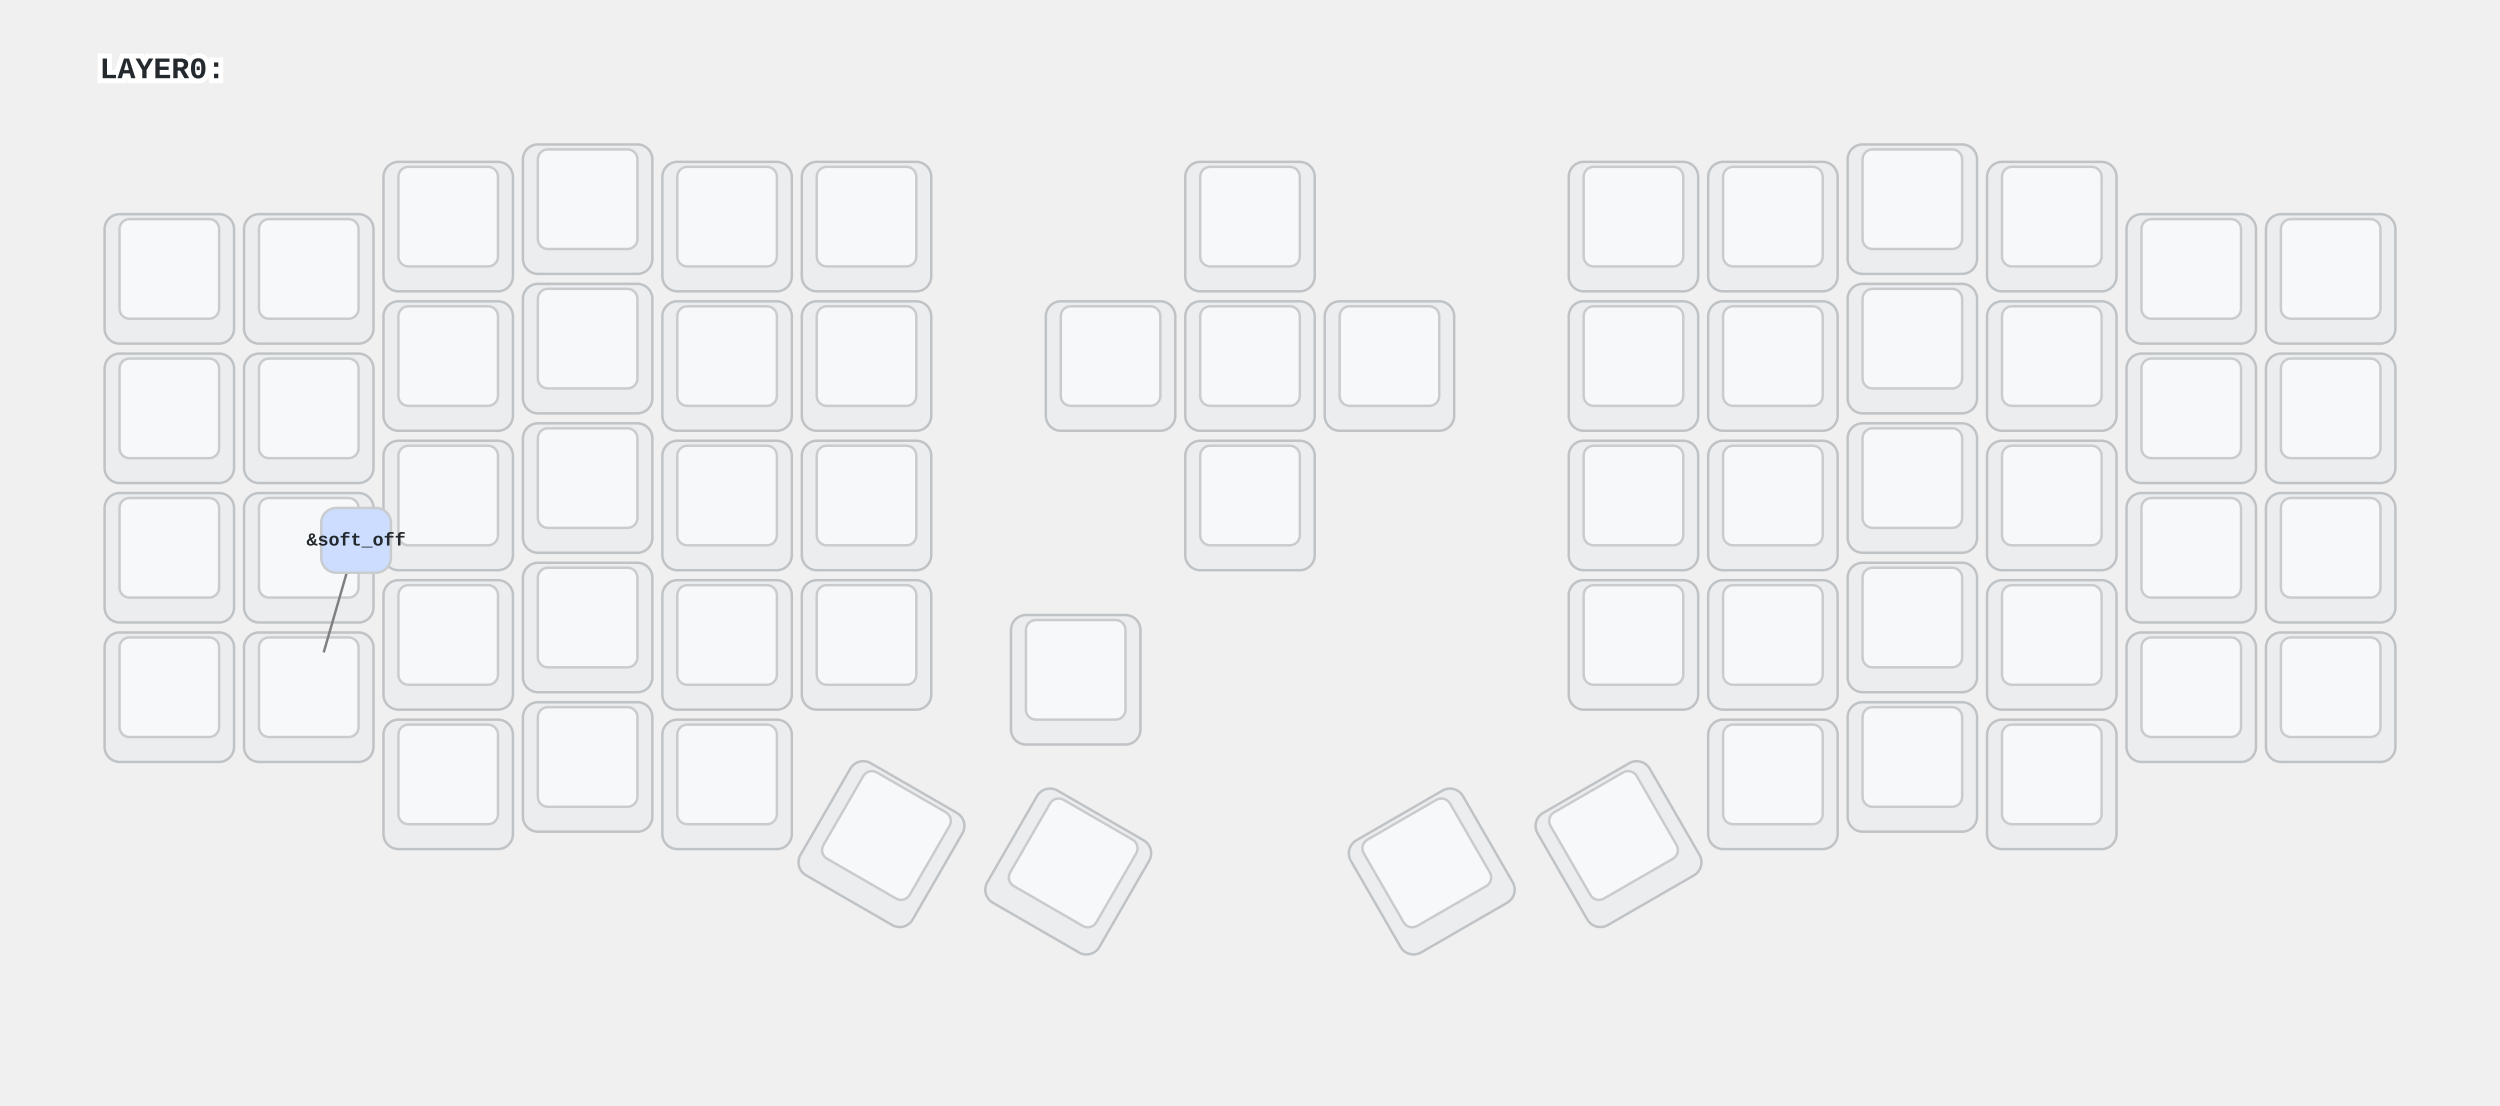
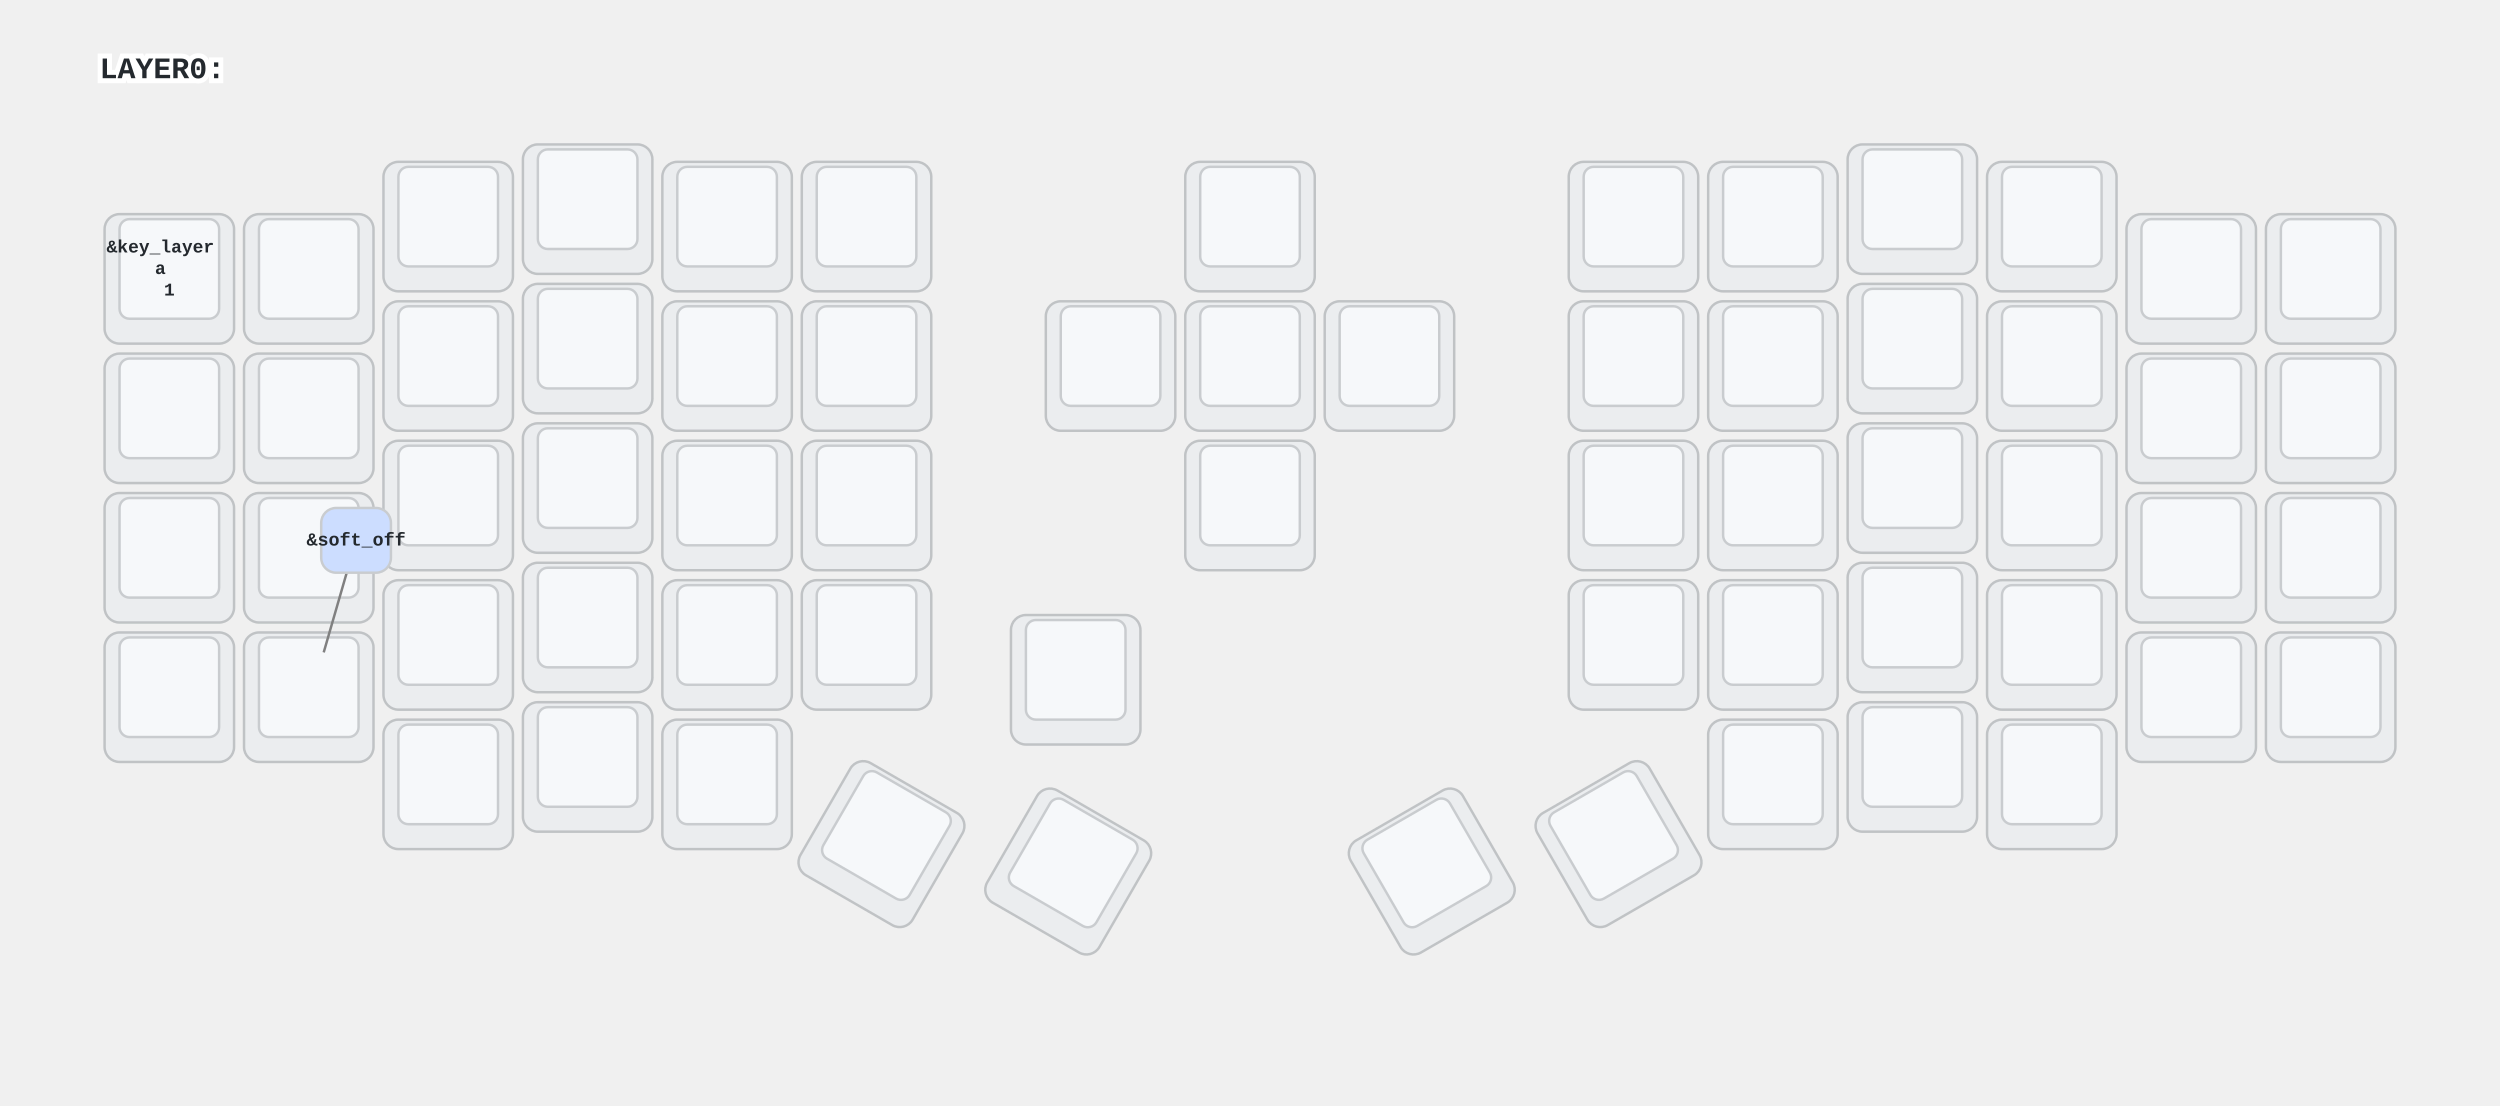
<svg xmlns="http://www.w3.org/2000/svg" xmlns:xlink="http://www.w3.org/1999/xlink" width="1004" height="444" viewBox="0 0 1004 444" class="keymap">
  <defs>/* start glyphs */
<svg id="mdi:minus-circle-outline">
      <svg id="mdi-minus-circle-outline" viewBox="0 0 24 24">
        <path d="M12,20C7.59,20 4,16.41 4,12C4,7.59 7.59,4 12,4C16.41,4 20,7.59 20,12C20,16.41 16.41,20 12,20M12,2A10,10 0 0,0 2,12A10,10 0 0,0 12,22A10,10 0 0,0 22,12A10,10 0 0,0 12,2M7,13H17V11H7" />
      </svg>
    </svg>
  </defs>/* end glyphs */
<style>/* inherit to force styles through use tags */
svg path {
    fill: inherit;
}

/* font and background color specifications */
svg.keymap {
    font-family: SFMono-Regular,Consolas,Liberation Mono,Menlo,monospace;
    font-size: 14px;
    font-kerning: normal;
    text-rendering: optimizeLegibility;
    fill: #24292e;
}

/* default key styling */
rect.key {
    fill: #f6f8fa;
}

rect.key, rect.combo {
    stroke: #c9cccf;
    stroke-width: 1;
}

/* default key side styling, only used is draw_key_sides is set */
rect.side {
    filter: brightness(90%);
}

/* color accent for combo boxes */
rect.combo, rect.combo-separate {
    fill: #cdf;
}

/* color accent for held keys */
rect.held, rect.combo.held {
    fill: #fdd;
}

/* color accent for ghost (optional) keys */
rect.ghost, rect.combo.ghost {
    stroke-dasharray: 4, 4;
    stroke-width: 2;
}

text {
    text-anchor: middle;
    dominant-baseline: middle;
}

/* styling for layer labels */
text.label {
    font-weight: bold;
    text-anchor: start;
    stroke: white;
    stroke-width: 4;
    paint-order: stroke;
}

/* styling for optional footer */
text.footer {
    text-anchor: end;
    dominant-baseline: auto;
    stroke: white;
    stroke-width: 4;
    paint-order: stroke;
}

/* styling for combo tap, and key non-tap label text */
text.combo, text.hold, text.shifted, text.left, text.right, text.tl, text.tr, text.bl, text.br {
    font-size: 11px;
}

text.hold, text.bl, text.br {
    text-anchor: middle;
    dominant-baseline: auto;
}

text.shifted, text.tl, text.tr {
    text-anchor: middle;
    dominant-baseline: hanging;
}

text.left, text.tl, text.bl {
    text-anchor: start;
}

text.right, text.tr, text.br {
    text-anchor: end;
}

text.layer-activator {
    text-decoration: underline;
}

/* styling for hold/shifted label text in combo box */
text.combo.hold, text.combo.shifted, text.combo.left, text.combo.right {
    font-size: 8px;
}

/* lighter symbol for transparent keys */
text.trans {
    fill: #7b7e81;
}

/* styling for combo dendrons */
path.combo {
    stroke-width: 1;
    stroke: gray;
    fill: none;
}

/* Start Tabler Icons Cleanup */
/* cannot use height/width with glyphs */
.icon-tabler &gt; path {
    fill: inherit;
    stroke: inherit;
    stroke-width: 2;
}
/* hide tabler's default box */
.icon-tabler &gt; path[stroke="none"][fill="none"] {
    visibility: hidden;
}
/* End Tabler Icons Cleanup */

/* For default sytles, see https://github.com/caksoylar/keymap-drawer/blob/main/keymap_drawer/config.py#L85 */

svg.keymap {
  font-family: Ubuntu Mono, Inconsolata, Consolas, Liberation Mono, Menlo, monospace;
  font-size: 12px;
  font-weight: bold;
  text-rendering: optimizeLegibility;
}

/* Color accent for held keys */
rect.held, rect.combo.held {
    fill: #ffc;
}

/* Technique borrowed and extended from https://github.com/englmaxi/zmk-config/blob/master/keymap-drawer/config.yaml */
.sym_sub_text.tap {
  translate: -5px 2px;
  font-size: 20px;
}
.sym_sub_text.shifted {
  translate: 10px 13px;
  font-size: 10px;
  opacity: 1.0;
}
.combo.sym_sub_text.tap {
  translate: -1px 1px;
}
.combo.sym_sub_text.shifted {
  translate: 7px 5px;
  font-size: 10px;
  opacity: 1.0;
}

/* Toggle */
.toggle.shifted {
  translate: -10px 12px;
}

.toggle.hold {
  translate: 13px -23px;
}

/* Variant for tap-dances */
.tap_dance.tap {
  translate: -7px 0px;
  font-size: 12px;
}
.tap_dance.shifted {
  translate: 7px 17px;
  font-size: 12px;
  opacity: 1.0;
}

/* Variant for symbol next to symbol */
.sym_by_sym.tap {
  translate: -6px 0px;
}
.sym_by_sym.shifted {
  translate: 10px 12px;
  opacity: 1.0;
}

.combo.sym_by_sym.tap {
  translate: -35px 0px;
}
.combo.sym_by_sym.shifted {
  translate: 35px 20px;
  opacity: 1.0;
}

.combo.sym_by_sym.hold {
  visibility: hidden;
}

/* hide hold box for combo sym_by_sym */
.combo.sym_by_sym.hold &gt; path[stroke="none"][fill="none"] {
  visibility: hidden;
}
</style>
  <g transform="translate(40, 0)" class="layer-LAYER0">
    <text x="0" y="28" class="label" id="LAYER0">LAYER0:</text>
    <g transform="translate(0, 56)">
-       <g transform="translate(28, 56)" class="key none keypos-0">
-         <rect rx="6" ry="6" x="-26" y="-26" width="52" height="52" class="key none side" />
-         <rect rx="4" ry="4" x="-20" y="-24" width="40" height="40" class="key none" />
-         <use href="#mdi:minus-circle-outline" xlink:href="#mdi:minus-circle-outline" x="-9" y="-13" height="18" width="18.0" class="key none tap glyph mdi:minus-circle-outline" />
+       <g transform="translate(28, 56)" class="key keypos-0">
+         <rect rx="6" ry="6" x="-26" y="-26" width="52" height="52" class="key side" />
+         <rect rx="4" ry="4" x="-20" y="-24" width="40" height="40" class="key" />
+         <text x="0" y="-4" class="key tap">
+           <tspan x="0" dy="-1.2em" style="font-size: 60%">&amp;key_layer</tspan>
+           <tspan x="0" dy="1.2em" style="font-size: 60%">a</tspan>
+           <tspan x="0" dy="1.2em" style="font-size: 60%">1</tspan>
+         </text>
      </g>
      <g transform="translate(84, 56)" class="key none keypos-1">
        <rect rx="6" ry="6" x="-26" y="-26" width="52" height="52" class="key none side" />
        <rect rx="4" ry="4" x="-20" y="-24" width="40" height="40" class="key none" />
        <use href="#mdi:minus-circle-outline" xlink:href="#mdi:minus-circle-outline" x="-9" y="-13" height="18" width="18.0" class="key none tap glyph mdi:minus-circle-outline" />
      </g>
      <g transform="translate(140, 35)" class="key none keypos-2">
        <rect rx="6" ry="6" x="-26" y="-26" width="52" height="52" class="key none side" />
        <rect rx="4" ry="4" x="-20" y="-24" width="40" height="40" class="key none" />
        <use href="#mdi:minus-circle-outline" xlink:href="#mdi:minus-circle-outline" x="-9" y="-13" height="18" width="18.0" class="key none tap glyph mdi:minus-circle-outline" />
      </g>
      <g transform="translate(196, 28)" class="key none keypos-3">
        <rect rx="6" ry="6" x="-26" y="-26" width="52" height="52" class="key none side" />
        <rect rx="4" ry="4" x="-20" y="-24" width="40" height="40" class="key none" />
        <use href="#mdi:minus-circle-outline" xlink:href="#mdi:minus-circle-outline" x="-9" y="-13" height="18" width="18.0" class="key none tap glyph mdi:minus-circle-outline" />
      </g>
      <g transform="translate(252, 35)" class="key none keypos-4">
        <rect rx="6" ry="6" x="-26" y="-26" width="52" height="52" class="key none side" />
        <rect rx="4" ry="4" x="-20" y="-24" width="40" height="40" class="key none" />
        <use href="#mdi:minus-circle-outline" xlink:href="#mdi:minus-circle-outline" x="-9" y="-13" height="18" width="18.0" class="key none tap glyph mdi:minus-circle-outline" />
      </g>
      <g transform="translate(308, 35)" class="key none keypos-5">
        <rect rx="6" ry="6" x="-26" y="-26" width="52" height="52" class="key none side" />
        <rect rx="4" ry="4" x="-20" y="-24" width="40" height="40" class="key none" />
        <use href="#mdi:minus-circle-outline" xlink:href="#mdi:minus-circle-outline" x="-9" y="-13" height="18" width="18.0" class="key none tap glyph mdi:minus-circle-outline" />
      </g>
      <g transform="translate(462, 35)" class="key none keypos-6">
        <rect rx="6" ry="6" x="-26" y="-26" width="52" height="52" class="key none side" />
        <rect rx="4" ry="4" x="-20" y="-24" width="40" height="40" class="key none" />
        <use href="#mdi:minus-circle-outline" xlink:href="#mdi:minus-circle-outline" x="-9" y="-13" height="18" width="18.0" class="key none tap glyph mdi:minus-circle-outline" />
      </g>
      <g transform="translate(616, 35)" class="key none keypos-7">
        <rect rx="6" ry="6" x="-26" y="-26" width="52" height="52" class="key none side" />
        <rect rx="4" ry="4" x="-20" y="-24" width="40" height="40" class="key none" />
        <use href="#mdi:minus-circle-outline" xlink:href="#mdi:minus-circle-outline" x="-9" y="-13" height="18" width="18.0" class="key none tap glyph mdi:minus-circle-outline" />
      </g>
      <g transform="translate(672, 35)" class="key none keypos-8">
        <rect rx="6" ry="6" x="-26" y="-26" width="52" height="52" class="key none side" />
        <rect rx="4" ry="4" x="-20" y="-24" width="40" height="40" class="key none" />
        <use href="#mdi:minus-circle-outline" xlink:href="#mdi:minus-circle-outline" x="-9" y="-13" height="18" width="18.0" class="key none tap glyph mdi:minus-circle-outline" />
      </g>
      <g transform="translate(728, 28)" class="key none keypos-9">
        <rect rx="6" ry="6" x="-26" y="-26" width="52" height="52" class="key none side" />
        <rect rx="4" ry="4" x="-20" y="-24" width="40" height="40" class="key none" />
        <use href="#mdi:minus-circle-outline" xlink:href="#mdi:minus-circle-outline" x="-9" y="-13" height="18" width="18.0" class="key none tap glyph mdi:minus-circle-outline" />
      </g>
      <g transform="translate(784, 35)" class="key none keypos-10">
        <rect rx="6" ry="6" x="-26" y="-26" width="52" height="52" class="key none side" />
        <rect rx="4" ry="4" x="-20" y="-24" width="40" height="40" class="key none" />
        <use href="#mdi:minus-circle-outline" xlink:href="#mdi:minus-circle-outline" x="-9" y="-13" height="18" width="18.0" class="key none tap glyph mdi:minus-circle-outline" />
      </g>
      <g transform="translate(840, 56)" class="key none keypos-11">
        <rect rx="6" ry="6" x="-26" y="-26" width="52" height="52" class="key none side" />
        <rect rx="4" ry="4" x="-20" y="-24" width="40" height="40" class="key none" />
        <use href="#mdi:minus-circle-outline" xlink:href="#mdi:minus-circle-outline" x="-9" y="-13" height="18" width="18.0" class="key none tap glyph mdi:minus-circle-outline" />
      </g>
      <g transform="translate(896, 56)" class="key none keypos-12">
        <rect rx="6" ry="6" x="-26" y="-26" width="52" height="52" class="key none side" />
        <rect rx="4" ry="4" x="-20" y="-24" width="40" height="40" class="key none" />
        <use href="#mdi:minus-circle-outline" xlink:href="#mdi:minus-circle-outline" x="-9" y="-13" height="18" width="18.0" class="key none tap glyph mdi:minus-circle-outline" />
      </g>
      <g transform="translate(28, 112)" class="key none keypos-13">
        <rect rx="6" ry="6" x="-26" y="-26" width="52" height="52" class="key none side" />
        <rect rx="4" ry="4" x="-20" y="-24" width="40" height="40" class="key none" />
        <use href="#mdi:minus-circle-outline" xlink:href="#mdi:minus-circle-outline" x="-9" y="-13" height="18" width="18.0" class="key none tap glyph mdi:minus-circle-outline" />
      </g>
      <g transform="translate(84, 112)" class="key none keypos-14">
        <rect rx="6" ry="6" x="-26" y="-26" width="52" height="52" class="key none side" />
        <rect rx="4" ry="4" x="-20" y="-24" width="40" height="40" class="key none" />
        <use href="#mdi:minus-circle-outline" xlink:href="#mdi:minus-circle-outline" x="-9" y="-13" height="18" width="18.0" class="key none tap glyph mdi:minus-circle-outline" />
      </g>
      <g transform="translate(140, 91)" class="key none keypos-15">
        <rect rx="6" ry="6" x="-26" y="-26" width="52" height="52" class="key none side" />
        <rect rx="4" ry="4" x="-20" y="-24" width="40" height="40" class="key none" />
        <use href="#mdi:minus-circle-outline" xlink:href="#mdi:minus-circle-outline" x="-9" y="-13" height="18" width="18.0" class="key none tap glyph mdi:minus-circle-outline" />
      </g>
      <g transform="translate(196, 84)" class="key none keypos-16">
        <rect rx="6" ry="6" x="-26" y="-26" width="52" height="52" class="key none side" />
        <rect rx="4" ry="4" x="-20" y="-24" width="40" height="40" class="key none" />
        <use href="#mdi:minus-circle-outline" xlink:href="#mdi:minus-circle-outline" x="-9" y="-13" height="18" width="18.0" class="key none tap glyph mdi:minus-circle-outline" />
      </g>
      <g transform="translate(252, 91)" class="key none keypos-17">
        <rect rx="6" ry="6" x="-26" y="-26" width="52" height="52" class="key none side" />
        <rect rx="4" ry="4" x="-20" y="-24" width="40" height="40" class="key none" />
        <use href="#mdi:minus-circle-outline" xlink:href="#mdi:minus-circle-outline" x="-9" y="-13" height="18" width="18.0" class="key none tap glyph mdi:minus-circle-outline" />
      </g>
      <g transform="translate(308, 91)" class="key none keypos-18">
        <rect rx="6" ry="6" x="-26" y="-26" width="52" height="52" class="key none side" />
        <rect rx="4" ry="4" x="-20" y="-24" width="40" height="40" class="key none" />
        <use href="#mdi:minus-circle-outline" xlink:href="#mdi:minus-circle-outline" x="-9" y="-13" height="18" width="18.0" class="key none tap glyph mdi:minus-circle-outline" />
      </g>
      <g transform="translate(462, 147)" class="key none keypos-19">
        <rect rx="6" ry="6" x="-26" y="-26" width="52" height="52" class="key none side" />
        <rect rx="4" ry="4" x="-20" y="-24" width="40" height="40" class="key none" />
        <use href="#mdi:minus-circle-outline" xlink:href="#mdi:minus-circle-outline" x="-9" y="-13" height="18" width="18.0" class="key none tap glyph mdi:minus-circle-outline" />
      </g>
      <g transform="translate(616, 91)" class="key none keypos-20">
        <rect rx="6" ry="6" x="-26" y="-26" width="52" height="52" class="key none side" />
        <rect rx="4" ry="4" x="-20" y="-24" width="40" height="40" class="key none" />
        <use href="#mdi:minus-circle-outline" xlink:href="#mdi:minus-circle-outline" x="-9" y="-13" height="18" width="18.0" class="key none tap glyph mdi:minus-circle-outline" />
      </g>
      <g transform="translate(672, 91)" class="key none keypos-21">
        <rect rx="6" ry="6" x="-26" y="-26" width="52" height="52" class="key none side" />
        <rect rx="4" ry="4" x="-20" y="-24" width="40" height="40" class="key none" />
        <use href="#mdi:minus-circle-outline" xlink:href="#mdi:minus-circle-outline" x="-9" y="-13" height="18" width="18.0" class="key none tap glyph mdi:minus-circle-outline" />
      </g>
      <g transform="translate(728, 84)" class="key none keypos-22">
        <rect rx="6" ry="6" x="-26" y="-26" width="52" height="52" class="key none side" />
        <rect rx="4" ry="4" x="-20" y="-24" width="40" height="40" class="key none" />
        <use href="#mdi:minus-circle-outline" xlink:href="#mdi:minus-circle-outline" x="-9" y="-13" height="18" width="18.0" class="key none tap glyph mdi:minus-circle-outline" />
      </g>
      <g transform="translate(784, 91)" class="key none keypos-23">
        <rect rx="6" ry="6" x="-26" y="-26" width="52" height="52" class="key none side" />
        <rect rx="4" ry="4" x="-20" y="-24" width="40" height="40" class="key none" />
        <use href="#mdi:minus-circle-outline" xlink:href="#mdi:minus-circle-outline" x="-9" y="-13" height="18" width="18.0" class="key none tap glyph mdi:minus-circle-outline" />
      </g>
      <g transform="translate(840, 112)" class="key none keypos-24">
        <rect rx="6" ry="6" x="-26" y="-26" width="52" height="52" class="key none side" />
        <rect rx="4" ry="4" x="-20" y="-24" width="40" height="40" class="key none" />
        <use href="#mdi:minus-circle-outline" xlink:href="#mdi:minus-circle-outline" x="-9" y="-13" height="18" width="18.0" class="key none tap glyph mdi:minus-circle-outline" />
      </g>
      <g transform="translate(896, 112)" class="key none keypos-25">
        <rect rx="6" ry="6" x="-26" y="-26" width="52" height="52" class="key none side" />
        <rect rx="4" ry="4" x="-20" y="-24" width="40" height="40" class="key none" />
        <use href="#mdi:minus-circle-outline" xlink:href="#mdi:minus-circle-outline" x="-9" y="-13" height="18" width="18.0" class="key none tap glyph mdi:minus-circle-outline" />
      </g>
      <g transform="translate(28, 168)" class="key none keypos-26">
        <rect rx="6" ry="6" x="-26" y="-26" width="52" height="52" class="key none side" />
        <rect rx="4" ry="4" x="-20" y="-24" width="40" height="40" class="key none" />
        <use href="#mdi:minus-circle-outline" xlink:href="#mdi:minus-circle-outline" x="-9" y="-13" height="18" width="18.0" class="key none tap glyph mdi:minus-circle-outline" />
      </g>
      <g transform="translate(84, 168)" class="key none keypos-27">
        <rect rx="6" ry="6" x="-26" y="-26" width="52" height="52" class="key none side" />
        <rect rx="4" ry="4" x="-20" y="-24" width="40" height="40" class="key none" />
        <use href="#mdi:minus-circle-outline" xlink:href="#mdi:minus-circle-outline" x="-9" y="-13" height="18" width="18.0" class="key none tap glyph mdi:minus-circle-outline" />
      </g>
      <g transform="translate(140, 147)" class="key none keypos-28">
        <rect rx="6" ry="6" x="-26" y="-26" width="52" height="52" class="key none side" />
        <rect rx="4" ry="4" x="-20" y="-24" width="40" height="40" class="key none" />
        <use href="#mdi:minus-circle-outline" xlink:href="#mdi:minus-circle-outline" x="-9" y="-13" height="18" width="18.0" class="key none tap glyph mdi:minus-circle-outline" />
      </g>
      <g transform="translate(196, 140)" class="key none keypos-29">
        <rect rx="6" ry="6" x="-26" y="-26" width="52" height="52" class="key none side" />
        <rect rx="4" ry="4" x="-20" y="-24" width="40" height="40" class="key none" />
        <use href="#mdi:minus-circle-outline" xlink:href="#mdi:minus-circle-outline" x="-9" y="-13" height="18" width="18.0" class="key none tap glyph mdi:minus-circle-outline" />
      </g>
      <g transform="translate(252, 147)" class="key none keypos-30">
        <rect rx="6" ry="6" x="-26" y="-26" width="52" height="52" class="key none side" />
        <rect rx="4" ry="4" x="-20" y="-24" width="40" height="40" class="key none" />
        <use href="#mdi:minus-circle-outline" xlink:href="#mdi:minus-circle-outline" x="-9" y="-13" height="18" width="18.0" class="key none tap glyph mdi:minus-circle-outline" />
      </g>
      <g transform="translate(308, 147)" class="key none keypos-31">
        <rect rx="6" ry="6" x="-26" y="-26" width="52" height="52" class="key none side" />
        <rect rx="4" ry="4" x="-20" y="-24" width="40" height="40" class="key none" />
        <use href="#mdi:minus-circle-outline" xlink:href="#mdi:minus-circle-outline" x="-9" y="-13" height="18" width="18.0" class="key none tap glyph mdi:minus-circle-outline" />
      </g>
      <g transform="translate(406, 91)" class="key none keypos-32">
        <rect rx="6" ry="6" x="-26" y="-26" width="52" height="52" class="key none side" />
        <rect rx="4" ry="4" x="-20" y="-24" width="40" height="40" class="key none" />
        <use href="#mdi:minus-circle-outline" xlink:href="#mdi:minus-circle-outline" x="-9" y="-13" height="18" width="18.0" class="key none tap glyph mdi:minus-circle-outline" />
      </g>
      <g transform="translate(616, 147)" class="key none keypos-33">
        <rect rx="6" ry="6" x="-26" y="-26" width="52" height="52" class="key none side" />
        <rect rx="4" ry="4" x="-20" y="-24" width="40" height="40" class="key none" />
        <use href="#mdi:minus-circle-outline" xlink:href="#mdi:minus-circle-outline" x="-9" y="-13" height="18" width="18.0" class="key none tap glyph mdi:minus-circle-outline" />
      </g>
      <g transform="translate(672, 147)" class="key none keypos-34">
        <rect rx="6" ry="6" x="-26" y="-26" width="52" height="52" class="key none side" />
        <rect rx="4" ry="4" x="-20" y="-24" width="40" height="40" class="key none" />
        <use href="#mdi:minus-circle-outline" xlink:href="#mdi:minus-circle-outline" x="-9" y="-13" height="18" width="18.0" class="key none tap glyph mdi:minus-circle-outline" />
      </g>
      <g transform="translate(728, 140)" class="key none keypos-35">
        <rect rx="6" ry="6" x="-26" y="-26" width="52" height="52" class="key none side" />
        <rect rx="4" ry="4" x="-20" y="-24" width="40" height="40" class="key none" />
        <use href="#mdi:minus-circle-outline" xlink:href="#mdi:minus-circle-outline" x="-9" y="-13" height="18" width="18.0" class="key none tap glyph mdi:minus-circle-outline" />
      </g>
      <g transform="translate(784, 147)" class="key none keypos-36">
        <rect rx="6" ry="6" x="-26" y="-26" width="52" height="52" class="key none side" />
        <rect rx="4" ry="4" x="-20" y="-24" width="40" height="40" class="key none" />
        <use href="#mdi:minus-circle-outline" xlink:href="#mdi:minus-circle-outline" x="-9" y="-13" height="18" width="18.0" class="key none tap glyph mdi:minus-circle-outline" />
      </g>
      <g transform="translate(840, 168)" class="key none keypos-37">
        <rect rx="6" ry="6" x="-26" y="-26" width="52" height="52" class="key none side" />
        <rect rx="4" ry="4" x="-20" y="-24" width="40" height="40" class="key none" />
        <use href="#mdi:minus-circle-outline" xlink:href="#mdi:minus-circle-outline" x="-9" y="-13" height="18" width="18.0" class="key none tap glyph mdi:minus-circle-outline" />
      </g>
      <g transform="translate(896, 168)" class="key none keypos-38">
        <rect rx="6" ry="6" x="-26" y="-26" width="52" height="52" class="key none side" />
        <rect rx="4" ry="4" x="-20" y="-24" width="40" height="40" class="key none" />
        <use href="#mdi:minus-circle-outline" xlink:href="#mdi:minus-circle-outline" x="-9" y="-13" height="18" width="18.0" class="key none tap glyph mdi:minus-circle-outline" />
      </g>
      <g transform="translate(28, 224)" class="key none keypos-39">
        <rect rx="6" ry="6" x="-26" y="-26" width="52" height="52" class="key none side" />
        <rect rx="4" ry="4" x="-20" y="-24" width="40" height="40" class="key none" />
        <use href="#mdi:minus-circle-outline" xlink:href="#mdi:minus-circle-outline" x="-9" y="-13" height="18" width="18.0" class="key none tap glyph mdi:minus-circle-outline" />
      </g>
      <g transform="translate(84, 224)" class="key none keypos-40">
        <rect rx="6" ry="6" x="-26" y="-26" width="52" height="52" class="key none side" />
        <rect rx="4" ry="4" x="-20" y="-24" width="40" height="40" class="key none" />
        <use href="#mdi:minus-circle-outline" xlink:href="#mdi:minus-circle-outline" x="-9" y="-13" height="18" width="18.0" class="key none tap glyph mdi:minus-circle-outline" />
      </g>
      <g transform="translate(140, 203)" class="key none keypos-41">
        <rect rx="6" ry="6" x="-26" y="-26" width="52" height="52" class="key none side" />
        <rect rx="4" ry="4" x="-20" y="-24" width="40" height="40" class="key none" />
        <use href="#mdi:minus-circle-outline" xlink:href="#mdi:minus-circle-outline" x="-9" y="-13" height="18" width="18.0" class="key none tap glyph mdi:minus-circle-outline" />
      </g>
      <g transform="translate(196, 196)" class="key none keypos-42">
        <rect rx="6" ry="6" x="-26" y="-26" width="52" height="52" class="key none side" />
        <rect rx="4" ry="4" x="-20" y="-24" width="40" height="40" class="key none" />
        <use href="#mdi:minus-circle-outline" xlink:href="#mdi:minus-circle-outline" x="-9" y="-13" height="18" width="18.0" class="key none tap glyph mdi:minus-circle-outline" />
      </g>
      <g transform="translate(252, 203)" class="key none keypos-43">
        <rect rx="6" ry="6" x="-26" y="-26" width="52" height="52" class="key none side" />
        <rect rx="4" ry="4" x="-20" y="-24" width="40" height="40" class="key none" />
        <use href="#mdi:minus-circle-outline" xlink:href="#mdi:minus-circle-outline" x="-9" y="-13" height="18" width="18.0" class="key none tap glyph mdi:minus-circle-outline" />
      </g>
      <g transform="translate(308, 203)" class="key none keypos-44">
        <rect rx="6" ry="6" x="-26" y="-26" width="52" height="52" class="key none side" />
        <rect rx="4" ry="4" x="-20" y="-24" width="40" height="40" class="key none" />
        <use href="#mdi:minus-circle-outline" xlink:href="#mdi:minus-circle-outline" x="-9" y="-13" height="18" width="18.0" class="key none tap glyph mdi:minus-circle-outline" />
      </g>
      <g transform="translate(518, 91)" class="key none keypos-45">
        <rect rx="6" ry="6" x="-26" y="-26" width="52" height="52" class="key none side" />
        <rect rx="4" ry="4" x="-20" y="-24" width="40" height="40" class="key none" />
        <use href="#mdi:minus-circle-outline" xlink:href="#mdi:minus-circle-outline" x="-9" y="-13" height="18" width="18.0" class="key none tap glyph mdi:minus-circle-outline" />
      </g>
      <g transform="translate(616, 203)" class="key none keypos-46">
        <rect rx="6" ry="6" x="-26" y="-26" width="52" height="52" class="key none side" />
        <rect rx="4" ry="4" x="-20" y="-24" width="40" height="40" class="key none" />
        <use href="#mdi:minus-circle-outline" xlink:href="#mdi:minus-circle-outline" x="-9" y="-13" height="18" width="18.0" class="key none tap glyph mdi:minus-circle-outline" />
      </g>
      <g transform="translate(672, 203)" class="key none keypos-47">
        <rect rx="6" ry="6" x="-26" y="-26" width="52" height="52" class="key none side" />
        <rect rx="4" ry="4" x="-20" y="-24" width="40" height="40" class="key none" />
        <use href="#mdi:minus-circle-outline" xlink:href="#mdi:minus-circle-outline" x="-9" y="-13" height="18" width="18.0" class="key none tap glyph mdi:minus-circle-outline" />
      </g>
      <g transform="translate(728, 196)" class="key none keypos-48">
        <rect rx="6" ry="6" x="-26" y="-26" width="52" height="52" class="key none side" />
        <rect rx="4" ry="4" x="-20" y="-24" width="40" height="40" class="key none" />
        <use href="#mdi:minus-circle-outline" xlink:href="#mdi:minus-circle-outline" x="-9" y="-13" height="18" width="18.0" class="key none tap glyph mdi:minus-circle-outline" />
      </g>
      <g transform="translate(784, 203)" class="key none keypos-49">
        <rect rx="6" ry="6" x="-26" y="-26" width="52" height="52" class="key none side" />
        <rect rx="4" ry="4" x="-20" y="-24" width="40" height="40" class="key none" />
        <use href="#mdi:minus-circle-outline" xlink:href="#mdi:minus-circle-outline" x="-9" y="-13" height="18" width="18.0" class="key none tap glyph mdi:minus-circle-outline" />
      </g>
      <g transform="translate(840, 224)" class="key none keypos-50">
        <rect rx="6" ry="6" x="-26" y="-26" width="52" height="52" class="key none side" />
        <rect rx="4" ry="4" x="-20" y="-24" width="40" height="40" class="key none" />
        <use href="#mdi:minus-circle-outline" xlink:href="#mdi:minus-circle-outline" x="-9" y="-13" height="18" width="18.0" class="key none tap glyph mdi:minus-circle-outline" />
      </g>
      <g transform="translate(896, 224)" class="key none keypos-51">
        <rect rx="6" ry="6" x="-26" y="-26" width="52" height="52" class="key none side" />
        <rect rx="4" ry="4" x="-20" y="-24" width="40" height="40" class="key none" />
        <use href="#mdi:minus-circle-outline" xlink:href="#mdi:minus-circle-outline" x="-9" y="-13" height="18" width="18.0" class="key none tap glyph mdi:minus-circle-outline" />
      </g>
      <g transform="translate(392, 217)" class="key none keypos-52">
        <rect rx="6" ry="6" x="-26" y="-26" width="52" height="52" class="key none side" />
        <rect rx="4" ry="4" x="-20" y="-24" width="40" height="40" class="key none" />
        <use href="#mdi:minus-circle-outline" xlink:href="#mdi:minus-circle-outline" x="-9" y="-13" height="18" width="18.0" class="key none tap glyph mdi:minus-circle-outline" />
      </g>
      <g transform="translate(140, 259)" class="key none keypos-53">
        <rect rx="6" ry="6" x="-26" y="-26" width="52" height="52" class="key none side" />
        <rect rx="4" ry="4" x="-20" y="-24" width="40" height="40" class="key none" />
        <use href="#mdi:minus-circle-outline" xlink:href="#mdi:minus-circle-outline" x="-9" y="-13" height="18" width="18.0" class="key none tap glyph mdi:minus-circle-outline" />
      </g>
      <g transform="translate(196, 252)" class="key none keypos-54">
        <rect rx="6" ry="6" x="-26" y="-26" width="52" height="52" class="key none side" />
        <rect rx="4" ry="4" x="-20" y="-24" width="40" height="40" class="key none" />
        <use href="#mdi:minus-circle-outline" xlink:href="#mdi:minus-circle-outline" x="-9" y="-13" height="18" width="18.0" class="key none tap glyph mdi:minus-circle-outline" />
      </g>
      <g transform="translate(252, 259)" class="key none keypos-55">
        <rect rx="6" ry="6" x="-26" y="-26" width="52" height="52" class="key none side" />
        <rect rx="4" ry="4" x="-20" y="-24" width="40" height="40" class="key none" />
        <use href="#mdi:minus-circle-outline" xlink:href="#mdi:minus-circle-outline" x="-9" y="-13" height="18" width="18.0" class="key none tap glyph mdi:minus-circle-outline" />
      </g>
      <g transform="translate(314, 283) rotate(30.0)" class="key none keypos-56">
        <rect rx="6" ry="6" x="-26" y="-26" width="52" height="52" class="key none side" />
        <rect rx="4" ry="4" x="-20" y="-24" width="40" height="40" class="key none" />
        <use href="#mdi:minus-circle-outline" xlink:href="#mdi:minus-circle-outline" x="-9" y="-13" height="18" width="18.0" class="key none tap glyph mdi:minus-circle-outline" />
      </g>
      <g transform="translate(389, 294) rotate(30.0)" class="key none keypos-57">
        <rect rx="6" ry="6" x="-26" y="-26" width="52" height="52" class="key none side" />
        <rect rx="4" ry="4" x="-20" y="-24" width="40" height="40" class="key none" />
        <use href="#mdi:minus-circle-outline" xlink:href="#mdi:minus-circle-outline" x="-9" y="-13" height="18" width="18.0" class="key none tap glyph mdi:minus-circle-outline" />
      </g>
      <g transform="translate(462, 91)" class="key none keypos-58">
        <rect rx="6" ry="6" x="-26" y="-26" width="52" height="52" class="key none side" />
        <rect rx="4" ry="4" x="-20" y="-24" width="40" height="40" class="key none" />
        <use href="#mdi:minus-circle-outline" xlink:href="#mdi:minus-circle-outline" x="-9" y="-13" height="18" width="18.0" class="key none tap glyph mdi:minus-circle-outline" />
      </g>
      <g transform="translate(535, 294) rotate(-30.0)" class="key none keypos-59">
        <rect rx="6" ry="6" x="-26" y="-26" width="52" height="52" class="key none side" />
        <rect rx="4" ry="4" x="-20" y="-24" width="40" height="40" class="key none" />
        <use href="#mdi:minus-circle-outline" xlink:href="#mdi:minus-circle-outline" x="-9" y="-13" height="18" width="18.0" class="key none tap glyph mdi:minus-circle-outline" />
      </g>
      <g transform="translate(610, 283) rotate(-30.0)" class="key none keypos-60">
        <rect rx="6" ry="6" x="-26" y="-26" width="52" height="52" class="key none side" />
        <rect rx="4" ry="4" x="-20" y="-24" width="40" height="40" class="key none" />
        <use href="#mdi:minus-circle-outline" xlink:href="#mdi:minus-circle-outline" x="-9" y="-13" height="18" width="18.0" class="key none tap glyph mdi:minus-circle-outline" />
      </g>
      <g transform="translate(672, 259)" class="key none keypos-61">
        <rect rx="6" ry="6" x="-26" y="-26" width="52" height="52" class="key none side" />
        <rect rx="4" ry="4" x="-20" y="-24" width="40" height="40" class="key none" />
        <use href="#mdi:minus-circle-outline" xlink:href="#mdi:minus-circle-outline" x="-9" y="-13" height="18" width="18.0" class="key none tap glyph mdi:minus-circle-outline" />
      </g>
      <g transform="translate(728, 252)" class="key none keypos-62">
        <rect rx="6" ry="6" x="-26" y="-26" width="52" height="52" class="key none side" />
        <rect rx="4" ry="4" x="-20" y="-24" width="40" height="40" class="key none" />
        <use href="#mdi:minus-circle-outline" xlink:href="#mdi:minus-circle-outline" x="-9" y="-13" height="18" width="18.0" class="key none tap glyph mdi:minus-circle-outline" />
      </g>
      <g transform="translate(784, 259)" class="key none keypos-63">
        <rect rx="6" ry="6" x="-26" y="-26" width="52" height="52" class="key none side" />
        <rect rx="4" ry="4" x="-20" y="-24" width="40" height="40" class="key none" />
        <use href="#mdi:minus-circle-outline" xlink:href="#mdi:minus-circle-outline" x="-9" y="-13" height="18" width="18.0" class="key none tap glyph mdi:minus-circle-outline" />
      </g>
      <g class="combo combopos-0">
        <path d="M103,161 l-13,45" class="combo" />
        <rect rx="6" ry="6" x="89" y="148" width="28" height="26" class="combo" />
        <text x="103" y="161" class="combo tap">
          <tspan style="font-size: 67%">&amp;soft_off</tspan>
        </text>
      </g>
    </g>
  </g>
</svg>
